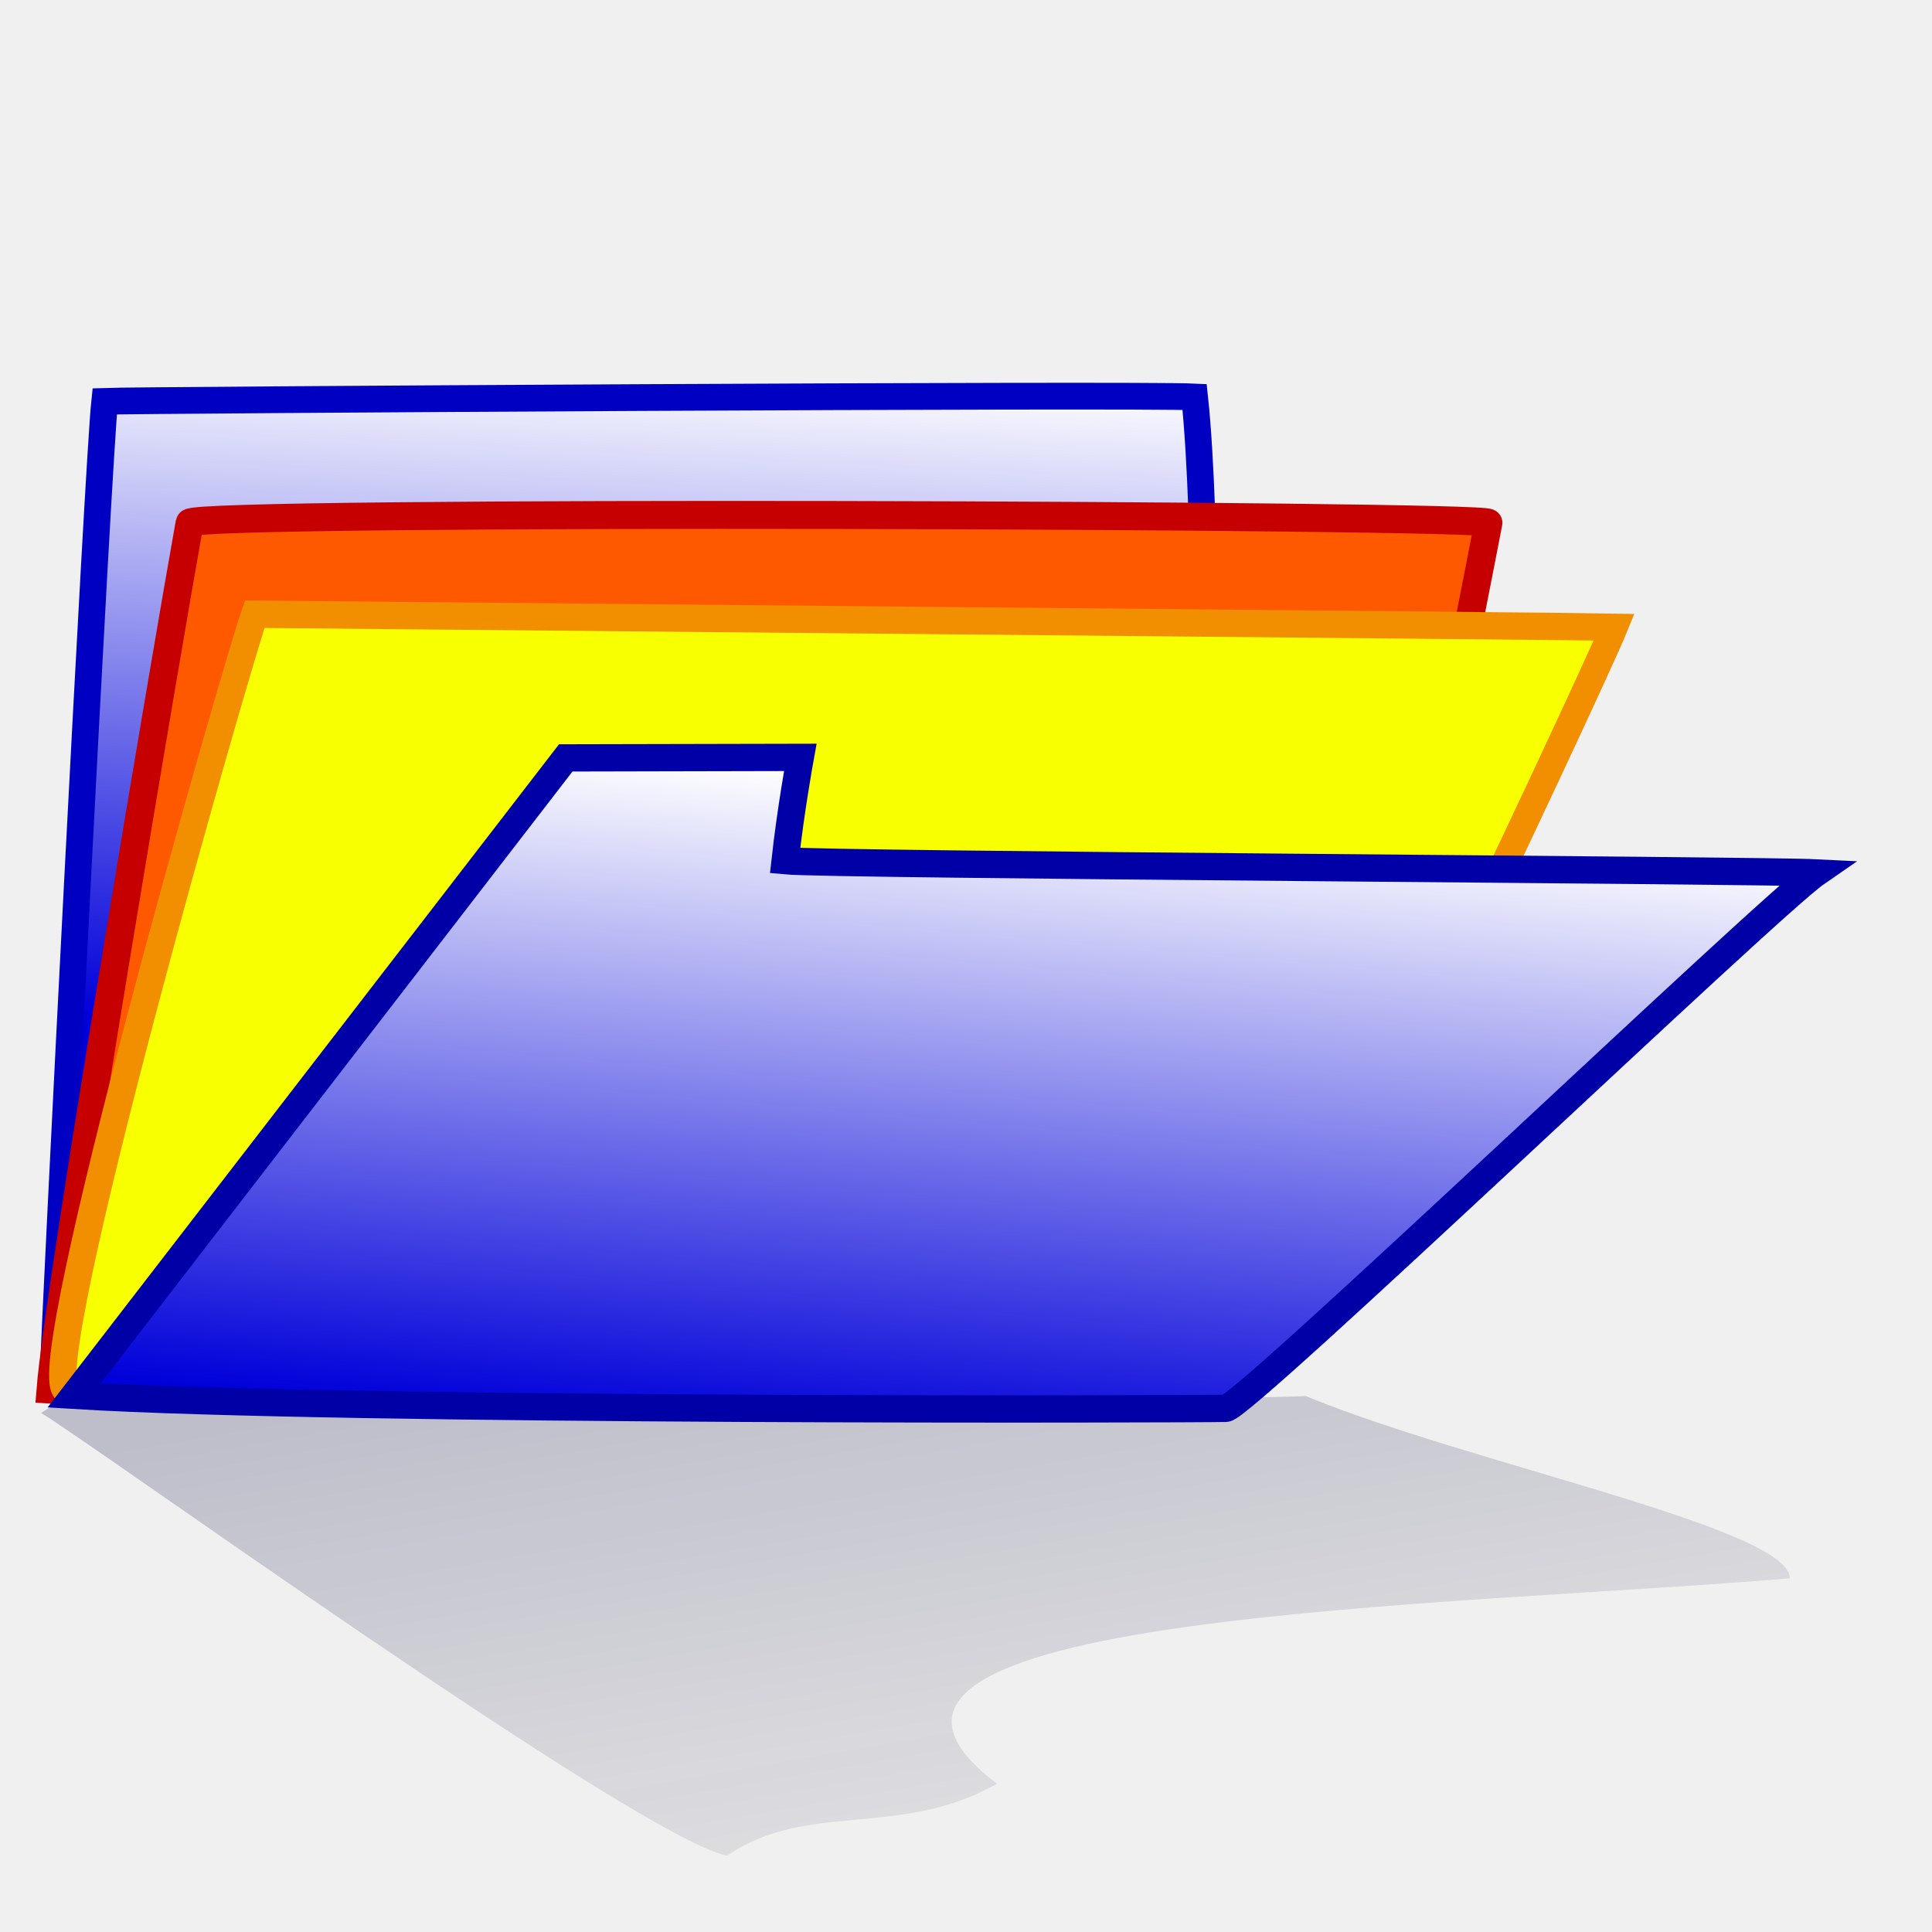
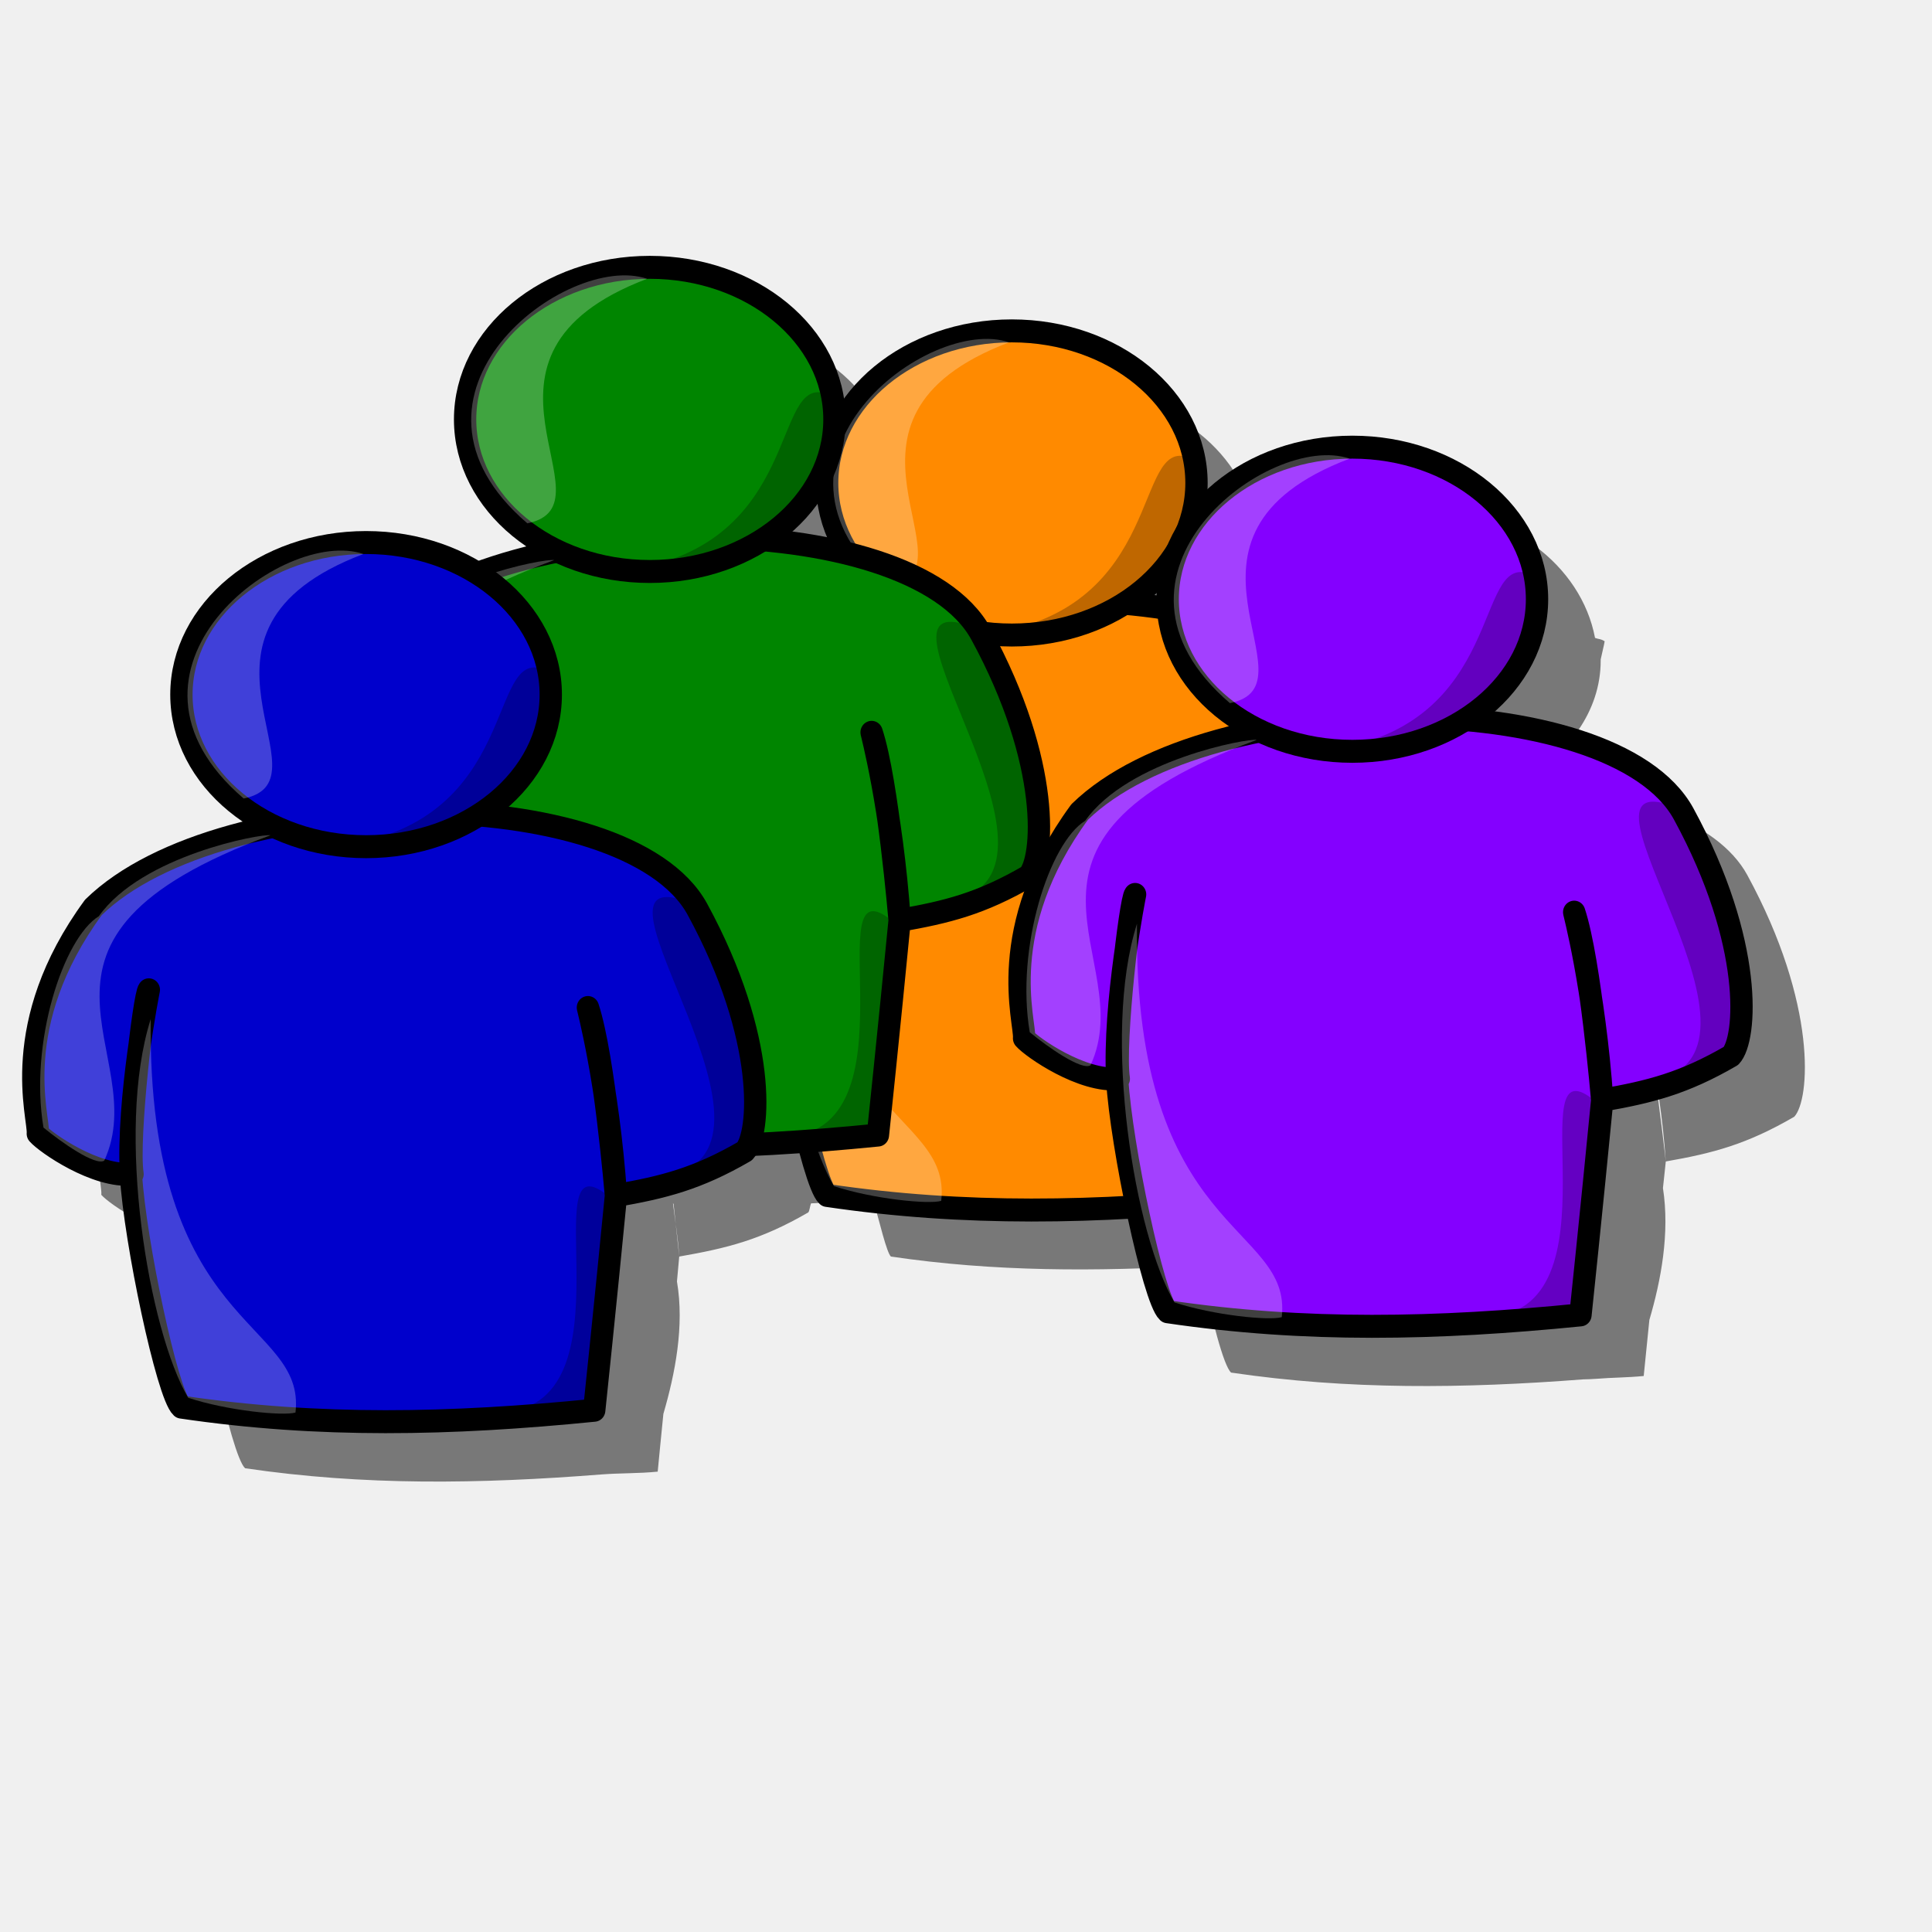
- <svg xmlns="http://www.w3.org/2000/svg" xmlns:xlink="http://www.w3.org/1999/xlink" height="437.5" id="svg1" version="1.0" width="437.5" x="0" y="0">
-   <defs id="defs3">
-     <linearGradient id="linearGradient16">
-       <stop id="stop17" offset="0" style="stop-color:#00003f;stop-opacity:0.208;" />
-       <stop id="stop18" offset="1" style="stop-color:#00002a;stop-opacity:0.082;" />
-     </linearGradient>
-     <linearGradient id="linearGradient8">
-       <stop id="stop9" offset="0" style="stop-color:#0000da;stop-opacity:1;" />
-       <stop id="stop10" offset="1" style="stop-color:#ffffff;stop-opacity:1;" />
-     </linearGradient>
-     <linearGradient id="linearGradient11" x1="0.331" x2="0.559" xlink:href="#linearGradient8" y1="1.027" y2="5.19839004e-2" />
-     <linearGradient id="linearGradient12" x1="0.433" x2="0.471" xlink:href="#linearGradient8" y1="0.651" y2="-3.42857018e-2" />
-     <linearGradient id="linearGradient15" spreadMethod="pad" x1="0.132" x2="0.606" xlink:href="#linearGradient16" y1="9.09196883e-2" y2="0.841" />
-   </defs>
-   <path d="M 9.289 319.975 C 17.569 324.491 145.012 416.536 164.672 420.208 C 182.804 407.732 203.675 416.435 225.773 403.926 C 174.275 365.073 329.406 363.902 405.303 357.402 C 405.303 346 332.5 331.377 295.711 316.14 C 211.628 319.207 37.376 300.441 9.289 319.975 z " id="path609" style="font-size:12;fill:url(#linearGradient15);fill-opacity:1;stroke-width:1;" />
-   <path d="M 11.985 312.56 C 12.579 295.264 22.209 104.674 23.707 90.873 C 31.317 90.59 257.757 89.233 270.517 89.885 C 272.072 104.237 272.499 128.058 272.545 130.79 C 272.154 135.566 23.951 307.045 11.985 312.56 z " id="path8" style="font-size:12;fill:url(#linearGradient12);fill-opacity:1;fill-rule:evenodd;stroke:#0000c2;stroke-width:6.051;" />
-   <path d="M 221.932 260.177 C 267.515 258.624 329.253 162.573 329.208 159.882 C 329.175 157.914 336.174 123.193 337.048 118.396 C 337.219 116.566 43.469 115.493 42.938 118.39 C 37.861 146.701 13.154 292.555 11.436 314.688 C 32.252 316.107 29.887 308.01 28.67 311.511 C 35.68 310.805 221.906 258.616 221.932 260.177 z " id="path7" style="font-size:12;fill:#ff5900;fill-opacity:1;fill-rule:evenodd;stroke:#c60000;stroke-width:6.333;" />
-   <path d="M 15.001 314.819 C 7.698 310.744 53.145 152.081 57.691 139.094 C 68.46 139.216 359.994 141.875 365.537 142.007 C 359.889 155.916 283.404 318.095 278.675 318.298 C 261.802 318.882 25.482 318.458 15.001 314.819 z " id="path6" style="font-size:12;fill:#f8ff00;fill-opacity:1;fill-rule:evenodd;stroke:#f18f00;stroke-width:6.178;" />
-   <path d="M 16.786 315.98 L 128.114 171.625 L 181.22 171.509 C 181.22 171.509 179.065 183.305 177.782 194.914 C 187.784 195.891 398.914 197.036 411.3 197.659 C 400.554 205.085 281.724 318.794 277.589 318.915 C 271.161 319.103 76.821 319.676 16.786 315.98 z " id="path5" style="font-size:12;fill:url(#linearGradient11);fill-opacity:1;fill-rule:evenodd;stroke:#0000a7;stroke-width:6.178;" />
+ <svg xmlns="http://www.w3.org/2000/svg" height="80pt" id="svg1" width="80pt">
+   <defs id="defs3" />
+   <path d="M 39.375,18.125 C 33.747,18.125 29.188,21.897 29.188,26.531 C 29.188,29.713 31.423,32.388 34.594,33.812 C 32.886,34.144 31.301,34.596 29.812,35.156 C 28.096,34.076 26.044,33.313 23.719,33.312 C 18.091,33.312 13.531,37.084 13.531,41.719 C 13.531,44.907 15.755,47.61 18.938,49.031 C 14.73,49.849 10.909,51.273 8.656,53.469 C 3.912,59.946 5.68,65.047 5.594,65.969 C 6.02,66.46 8.73,68.348 10.75,68.188 C 10.697,67.104 10.881,65.96 10.969,64.781 C 11.037,63.67 11.001,63.101 11.125,61.969 C 11.411,59.753 11.719,58.031 11.719,58.031 C 11.603,58.126 11.341,59.999 11.125,61.969 C 11.012,62.847 11.041,63.809 10.969,64.781 C 10.89,66.063 10.724,67.602 10.812,68.188 C 10.793,68.189 10.77,68.186 10.75,68.188 C 10.751,68.207 10.749,68.23 10.75,68.25 C 10.97,71.92 12.756,80.353 13.531,81.062 C 20.099,82.032 26.467,81.932 33.188,81.406 C 34.241,81.324 35.237,81.357 36.312,81.25 C 36.312,81.25 36.55,78.78 36.625,78.062 C 37.269,75.852 37.796,73.212 37.375,70.75 C 37.443,70.057 37.431,70.089 37.5,69.375 C 37.416,68.163 37.281,67.481 37.156,66.438 C 37.167,66.438 37.176,66.468 37.188,66.469 C 37.329,67.804 37.5,69.375 37.5,69.375 C 40.129,68.914 41.996,68.462 44.625,66.938 C 44.698,66.86 44.717,66.576 44.781,66.438 C 45.916,66.388 47.065,66.335 48.219,66.25 C 48.559,67.489 48.958,69.165 49.188,69.375 C 54.911,70.22 60.507,70.206 66.281,69.875 C 66.886,72.806 67.549,75.397 67.969,75.781 C 74.461,76.74 80.772,76.664 87.406,76.156 C 87.692,76.155 87.834,76.14 88.125,76.125 C 89.015,76.052 89.843,76.059 90.75,75.969 C 90.75,75.969 90.991,73.557 91.062,72.875 C 91.703,70.7 92.199,68.075 91.812,65.594 C 91.886,64.853 91.894,64.891 91.969,64.125 C 91.795,61.622 91.469,59.77 91.188,58.062 C 90.952,56.444 90.72,54.667 90.406,53.719 C 90.383,53.663 90.766,55.51 91.188,58.062 C 91.627,61.079 91.969,64.125 91.969,64.125 C 94.597,63.664 96.434,63.181 99.062,61.656 C 99.924,60.734 100.367,55.474 96.469,48.312 C 94.807,45.259 89.751,43.604 84,43.156 C 86.572,41.632 88.375,39.276 88.375,36.469 C 88.375,36.448 88.375,36.427 88.375,36.406 C 88.443,36.071 88.56,35.629 88.594,35.406 C 88.385,35.265 88.237,35.29 88.062,35.219 C 87.304,31.2 83.248,28.062 78.156,28.062 C 73.935,28.062 70.33,30.174 68.781,33.188 C 69.261,32.214 69.562,31.146 69.562,30.031 C 69.562,30.01 69.563,29.99 69.562,29.969 C 69.629,29.639 69.747,29.189 69.781,28.969 C 69.568,28.824 69.428,28.853 69.25,28.781 C 68.485,24.768 64.462,21.656 59.375,21.656 C 53.747,21.656 49.188,25.397 49.188,30.031 C 49.188,31.542 49.776,32.9 50.625,34.125 C 48.961,33.682 47.15,33.401 45.219,33.25 C 47.432,31.94 48.919,29.981 49.312,27.656 C 49.459,27.186 49.485,26.91 49.562,26.531 C 49.562,26.521 49.563,26.51 49.562,26.5 C 49.633,26.156 49.746,25.696 49.781,25.469 C 49.568,25.324 49.428,25.353 49.25,25.281 C 48.49,21.264 44.466,18.125 39.375,18.125 z M 68.75,33.312 C 68.27,34.286 67.969,35.354 67.969,36.469 C 67.969,36.681 68.106,36.854 68.125,37.062 C 67.183,36.906 66.22,36.797 65.219,36.719 C 66.72,35.824 68.019,34.735 68.75,33.312 z " id="path1082" style="fill:#000000;fill-rule:evenodd;stroke:none;stroke-width:2.242;stroke-linejoin:round;fill-opacity:0.5;" />
+   <g id="g984" transform="translate(0,-2.5)">
+     <path d="M 18.815,66.311 C 18.972,64.681 15.769,55.672 24.399,44.217 C 37.415,31.885 77.966,31.744 85.058,44.408 C 92.149,57.072 91.377,66.401 89.811,68.031 C 85.029,70.727 81.657,71.541 76.875,72.356 C 76.875,72.356 75.698,58.801 74.061,53.997 C 73.991,53.833 76.087,61.318 76.875,72.36 C 75.784,83.277 74.693,93.317 74.693,93.317 C 60.248,94.719 47.055,94.993 33.236,93.01 C 31.826,91.756 28.57,76.85 28.17,70.36 C 27.77,62.867 29.963,52.268 29.963,52.268 C 29.493,52.644 27.781,66.766 28.327,70.26 C 24.642,70.618 19.599,67.189 18.815,66.311 z " id="path884" style="fill:#ff8a00;fill-rule:evenodd;stroke:#000000;stroke-width:2.242;stroke-linejoin:round;stroke-dasharray:none;" transform="matrix(0.549747,0,0,0.565496,27.39579,15.90509)" />
+     <path d="M 70.329,23.447 C 70.329,31.642 62.021,38.294 51.783,38.294 C 41.545,38.294 33.236,31.642 33.236,23.447 C 33.236,15.251 41.545,8.599 51.783,8.599 C 62.021,8.599 70.329,15.251 70.329,23.447 z " id="path885" style="fill:#ff8a00;fill-rule:evenodd;stroke:#000000;stroke-width:2.242;stroke-linejoin:round;stroke-dasharray:none;" transform="matrix(0.549747,0,0,0.565496,27.39579,15.90509)" />
+     <path d="M 51.512,9.719 C 43.435,7.027 24.41,21.027 39.487,33.591 C 48.64,31.796 31.051,17.258 51.512,9.719 z " id="path886" style="fill:#ffffff;fill-opacity:0.25;fill-rule:evenodd;stroke-width:1pt;" transform="matrix(0.549747,0,0,0.565496,27.39579,15.90509)" />
+     <path d="M 42.179,37.181 C 41.281,37.001 29.256,39.155 24.948,45.078 C 21.359,47.232 17.948,57.462 19.384,65.719 C 21.179,67.154 24.589,69.488 25.487,68.949 C 30.512,58.36 13.641,47.411 42.179,37.181 z " id="path887" style="fill:#ffffff;fill-opacity:0.25;fill-rule:evenodd;stroke-width:1pt;" transform="matrix(0.549747,0,0,0.565496,27.39579,15.90509)" />
+     <path d="M 30.153,55.129 C 26.564,66.078 29.974,85.641 33.922,92.103 C 37.871,93.359 43.435,93.898 44.692,93.539 C 45.768,84.385 29.794,85.641 30.153,55.129 z " id="path888" style="fill:#ffffff;fill-opacity:0.25;fill-rule:evenodd;stroke-width:1pt;" transform="matrix(0.549747,0,0,0.565496,27.39579,15.90509)" />
+     <path d="M 52.589,37.54 C 67.845,33.411 63.896,17.078 70.717,21.565 C 70.178,24.976 68.024,37.001 52.589,37.54 z " id="path889" style="fill-opacity:0.25;fill-rule:evenodd;stroke-width:1pt;" transform="matrix(0.549747,0,0,0.565496,27.39579,15.90509)" />
+     <path d="M 81.306,70.565 C 81.306,70.565 89.563,68.949 89.922,67.334 C 91.896,61.052 86.511,46.155 83.999,43.642 C 71.794,39.334 97.28,68.59 81.306,70.565 z " id="path890" style="fill-opacity:0.25;fill-rule:evenodd;stroke-width:1pt;" transform="matrix(0.549747,0,0,0.565496,27.39579,15.90509)" />
+     <path d="M 64.973,93.539 C 64.973,93.539 72.871,94.077 73.768,92.641 C 74.665,91.205 78.794,78.641 76.281,72.539 C 68.024,65.719 79.332,93.359 64.973,93.539 z " id="path891" style="fill-opacity:0.24;fill-rule:evenodd;stroke-width:1pt;" transform="matrix(0.549747,0,0,0.565496,27.39579,15.90509)" />
+     <path d="M 18.815,66.311 C 18.972,64.681 15.769,55.672 24.399,44.217 C 37.415,31.885 77.966,31.744 85.058,44.408 C 92.149,57.072 91.377,66.401 89.811,68.031 C 85.029,70.727 81.657,71.541 76.875,72.356 C 76.875,72.356 75.698,58.801 74.061,53.997 C 73.991,53.833 76.087,61.318 76.875,72.36 C 75.784,83.277 74.693,93.317 74.693,93.317 C 60.248,94.719 47.055,94.993 33.236,93.01 C 31.826,91.756 28.57,76.85 28.17,70.36 C 27.77,62.867 29.963,52.268 29.963,52.268 C 29.493,52.644 27.781,66.766 28.327,70.26 C 24.642,70.618 19.599,67.189 18.815,66.311 z " id="path828" style="fill:#8400ff;fill-rule:evenodd;stroke:#000000;stroke-width:2.242;stroke-linejoin:round;stroke-dasharray:none;" transform="matrix(0.549747,0,0,0.565496,46.19665,22.32519)" />
+     <path d="M 70.329,23.447 C 70.329,31.642 62.021,38.294 51.783,38.294 C 41.545,38.294 33.236,31.642 33.236,23.447 C 33.236,15.251 41.545,8.599 51.783,8.599 C 62.021,8.599 70.329,15.251 70.329,23.447 z " id="path827" style="fill:#8400ff;fill-rule:evenodd;stroke:#000000;stroke-width:2.242;stroke-linejoin:round;stroke-dasharray:none;" transform="matrix(0.549747,0,0,0.565496,46.19665,22.32519)" />
+     <path d="M 51.512,9.719 C 43.435,7.027 24.41,21.027 39.487,33.591 C 48.64,31.796 31.051,17.258 51.512,9.719 z " id="path830" style="fill:#ffffff;fill-opacity:0.25;fill-rule:evenodd;stroke-width:1pt;" transform="matrix(0.549747,0,0,0.565496,46.19665,22.32519)" />
+     <path d="M 42.179,37.181 C 41.281,37.001 29.256,39.155 24.948,45.078 C 21.359,47.232 17.948,57.462 19.384,65.719 C 21.179,67.154 24.589,69.488 25.487,68.949 C 30.512,58.36 13.641,47.411 42.179,37.181 z " id="path831" style="fill:#ffffff;fill-opacity:0.25;fill-rule:evenodd;stroke-width:1pt;" transform="matrix(0.549747,0,0,0.565496,46.19665,22.32519)" />
+     <path d="M 30.153,55.129 C 26.564,66.078 29.974,85.641 33.922,92.103 C 37.871,93.359 43.435,93.898 44.692,93.539 C 45.768,84.385 29.794,85.641 30.153,55.129 z " id="path832" style="fill:#ffffff;fill-opacity:0.25;fill-rule:evenodd;stroke-width:1pt;" transform="matrix(0.549747,0,0,0.565496,46.19665,22.32519)" />
+     <path d="M 52.589,37.54 C 67.845,33.411 63.896,17.078 70.717,21.565 C 70.178,24.976 68.024,37.001 52.589,37.54 z " id="path833" style="fill-opacity:0.25;fill-rule:evenodd;stroke-width:1pt;" transform="matrix(0.549747,0,0,0.565496,46.19665,22.32519)" />
+     <path d="M 81.306,70.565 C 81.306,70.565 89.563,68.949 89.922,67.334 C 91.896,61.052 86.511,46.155 83.999,43.642 C 71.794,39.334 97.28,68.59 81.306,70.565 z " id="path834" style="fill-opacity:0.25;fill-rule:evenodd;stroke-width:1pt;" transform="matrix(0.549747,0,0,0.565496,46.19665,22.32519)" />
+     <path d="M 64.973,93.539 C 64.973,93.539 72.871,94.077 73.768,92.641 C 74.665,91.205 78.794,78.641 76.281,72.539 C 68.024,65.719 79.332,93.359 64.973,93.539 z " id="path835" style="fill-opacity:0.24;fill-rule:evenodd;stroke-width:1pt;" transform="matrix(0.549747,0,0,0.565496,46.19665,22.32519)" />
+     <path d="M 18.815,66.311 C 18.972,64.681 15.769,55.672 24.399,44.217 C 37.415,31.885 77.966,31.744 85.058,44.408 C 92.149,57.072 91.377,66.401 89.811,68.031 C 85.029,70.727 81.657,71.541 76.875,72.356 C 76.875,72.356 75.698,58.801 74.061,53.997 C 73.991,53.833 76.087,61.318 76.875,72.36 C 75.784,83.277 74.693,93.317 74.693,93.317 C 60.248,94.719 47.055,94.993 33.236,93.01 C 31.826,91.756 28.57,76.85 28.17,70.36 C 27.77,62.867 29.963,52.268 29.963,52.268 C 29.493,52.644 27.781,66.766 28.327,70.26 C 24.642,70.618 19.599,67.189 18.815,66.311 z " id="path875" style="fill:#008500;fill-rule:evenodd;stroke:#000000;stroke-width:2.242;stroke-linejoin:round;stroke-dasharray:none;" transform="matrix(0.549747,0,0,0.565496,7.407524,12.39695)" />
+     <path d="M 70.329,23.447 C 70.329,31.642 62.021,38.294 51.783,38.294 C 41.545,38.294 33.236,31.642 33.236,23.447 C 33.236,15.251 41.545,8.599 51.783,8.599 C 62.021,8.599 70.329,15.251 70.329,23.447 z " id="path876" style="fill:#008500;fill-rule:evenodd;stroke:#000000;stroke-width:2.242;stroke-linejoin:round;stroke-dasharray:none;" transform="matrix(0.549747,0,0,0.565496,7.407524,12.39695)" />
+     <path d="M 51.512,9.719 C 43.435,7.027 24.41,21.027 39.487,33.591 C 48.64,31.796 31.051,17.258 51.512,9.719 z " id="path877" style="fill:#ffffff;fill-opacity:0.25;fill-rule:evenodd;stroke-width:1pt;" transform="matrix(0.549747,0,0,0.565496,7.407524,12.39695)" />
+     <path d="M 42.179,37.181 C 41.281,37.001 29.256,39.155 24.948,45.078 C 21.359,47.232 17.948,57.462 19.384,65.719 C 21.179,67.154 24.589,69.488 25.487,68.949 C 30.512,58.36 13.641,47.411 42.179,37.181 z " id="path878" style="fill:#ffffff;fill-opacity:0.25;fill-rule:evenodd;stroke-width:1pt;" transform="matrix(0.549747,0,0,0.565496,7.407524,12.39695)" />
+     <path d="M 30.153,55.129 C 26.564,66.078 29.974,85.641 33.922,92.103 C 37.871,93.359 43.435,93.898 44.692,93.539 C 45.768,84.385 29.794,85.641 30.153,55.129 z " id="path879" style="fill:#ffffff;fill-opacity:0.25;fill-rule:evenodd;stroke-width:1pt;" transform="matrix(0.549747,0,0,0.565496,7.407524,12.39695)" />
+     <path d="M 52.589,37.54 C 67.845,33.411 63.896,17.078 70.717,21.565 C 70.178,24.976 68.024,37.001 52.589,37.54 z " id="path880" style="fill-opacity:0.25;fill-rule:evenodd;stroke-width:1pt;" transform="matrix(0.549747,0,0,0.565496,7.407524,12.39695)" />
+     <path d="M 81.306,70.565 C 81.306,70.565 89.563,68.949 89.922,67.334 C 91.896,61.052 86.511,46.155 83.999,43.642 C 71.794,39.334 97.28,68.59 81.306,70.565 z " id="path881" style="fill-opacity:0.25;fill-rule:evenodd;stroke-width:1pt;" transform="matrix(0.549747,0,0,0.565496,7.407524,12.39695)" />
+     <path d="M 64.973,93.539 C 64.973,93.539 72.871,94.077 73.768,92.641 C 74.665,91.205 78.794,78.641 76.281,72.539 C 68.024,65.719 79.332,93.359 64.973,93.539 z " id="path882" style="fill-opacity:0.24;fill-rule:evenodd;stroke-width:1pt;" transform="matrix(0.549747,0,0,0.565496,7.407524,12.39695)" />
+     <path d="M 18.815,66.311 C 18.972,64.681 15.769,55.672 24.399,44.217 C 37.415,31.885 77.966,31.744 85.058,44.408 C 92.149,57.072 91.377,66.401 89.811,68.031 C 85.029,70.727 81.657,71.541 76.875,72.356 C 76.875,72.356 75.698,58.801 74.061,53.997 C 73.991,53.833 76.087,61.318 76.875,72.36 C 75.784,83.277 74.693,93.317 74.693,93.317 C 60.248,94.719 47.055,94.993 33.236,93.01 C 31.826,91.756 28.57,76.85 28.17,70.36 C 27.77,62.867 29.963,52.268 29.963,52.268 C 29.493,52.644 27.781,66.766 28.327,70.26 C 24.642,70.618 19.599,67.189 18.815,66.311 z " id="path893" style="fill:#0000cc;fill-rule:evenodd;stroke:#000000;stroke-width:2.242;stroke-linejoin:round;stroke-dasharray:none;" transform="matrix(0.549747,0,0,0.565496,-8.255344,27.59062)" />
+     <path d="M 70.329,23.447 C 70.329,31.642 62.021,38.294 51.783,38.294 C 41.545,38.294 33.236,31.642 33.236,23.447 C 33.236,15.251 41.545,8.599 51.783,8.599 C 62.021,8.599 70.329,15.251 70.329,23.447 z " id="path894" style="fill:#0000cc;fill-rule:evenodd;stroke:#000000;stroke-width:2.242;stroke-linejoin:round;stroke-dasharray:none;" transform="matrix(0.549747,0,0,0.565496,-8.255344,27.59062)" />
+     <path d="M 51.512,9.719 C 43.435,7.027 24.41,21.027 39.487,33.591 C 48.64,31.796 31.051,17.258 51.512,9.719 z " id="path895" style="fill:#ffffff;fill-opacity:0.25;fill-rule:evenodd;stroke-width:1pt;" transform="matrix(0.549747,0,0,0.565496,-8.255344,27.59062)" />
+     <path d="M 42.179,37.181 C 41.281,37.001 29.256,39.155 24.948,45.078 C 21.359,47.232 17.948,57.462 19.384,65.719 C 21.179,67.154 24.589,69.488 25.487,68.949 C 30.512,58.36 13.641,47.411 42.179,37.181 z " id="path896" style="fill:#ffffff;fill-opacity:0.25;fill-rule:evenodd;stroke-width:1pt;" transform="matrix(0.549747,0,0,0.565496,-8.255344,27.59062)" />
+     <path d="M 30.153,55.129 C 26.564,66.078 29.974,85.641 33.922,92.103 C 37.871,93.359 43.435,93.898 44.692,93.539 C 45.768,84.385 29.794,85.641 30.153,55.129 z " id="path897" style="fill:#ffffff;fill-opacity:0.25;fill-rule:evenodd;stroke-width:1pt;" transform="matrix(0.549747,0,0,0.565496,-8.255344,27.59062)" />
+     <path d="M 52.589,37.54 C 67.845,33.411 63.896,17.078 70.717,21.565 C 70.178,24.976 68.024,37.001 52.589,37.54 z " id="path898" style="fill-opacity:0.25;fill-rule:evenodd;stroke-width:1pt;" transform="matrix(0.549747,0,0,0.565496,-8.255344,27.59062)" />
+     <path d="M 81.306,70.565 C 81.306,70.565 89.563,68.949 89.922,67.334 C 91.896,61.052 86.511,46.155 83.999,43.642 C 71.794,39.334 97.28,68.59 81.306,70.565 z " id="path899" style="fill-opacity:0.25;fill-rule:evenodd;stroke-width:1pt;" transform="matrix(0.549747,0,0,0.565496,-8.255344,27.59062)" />
+     <path d="M 64.973,93.539 C 64.973,93.539 72.871,94.077 73.768,92.641 C 74.665,91.205 78.794,78.641 76.281,72.539 C 68.024,65.719 79.332,93.359 64.973,93.539 z " id="path900" style="fill-opacity:0.24;fill-rule:evenodd;stroke-width:1pt;" transform="matrix(0.549747,0,0,0.565496,-8.255344,27.59062)" />
+   </g>
</svg>
